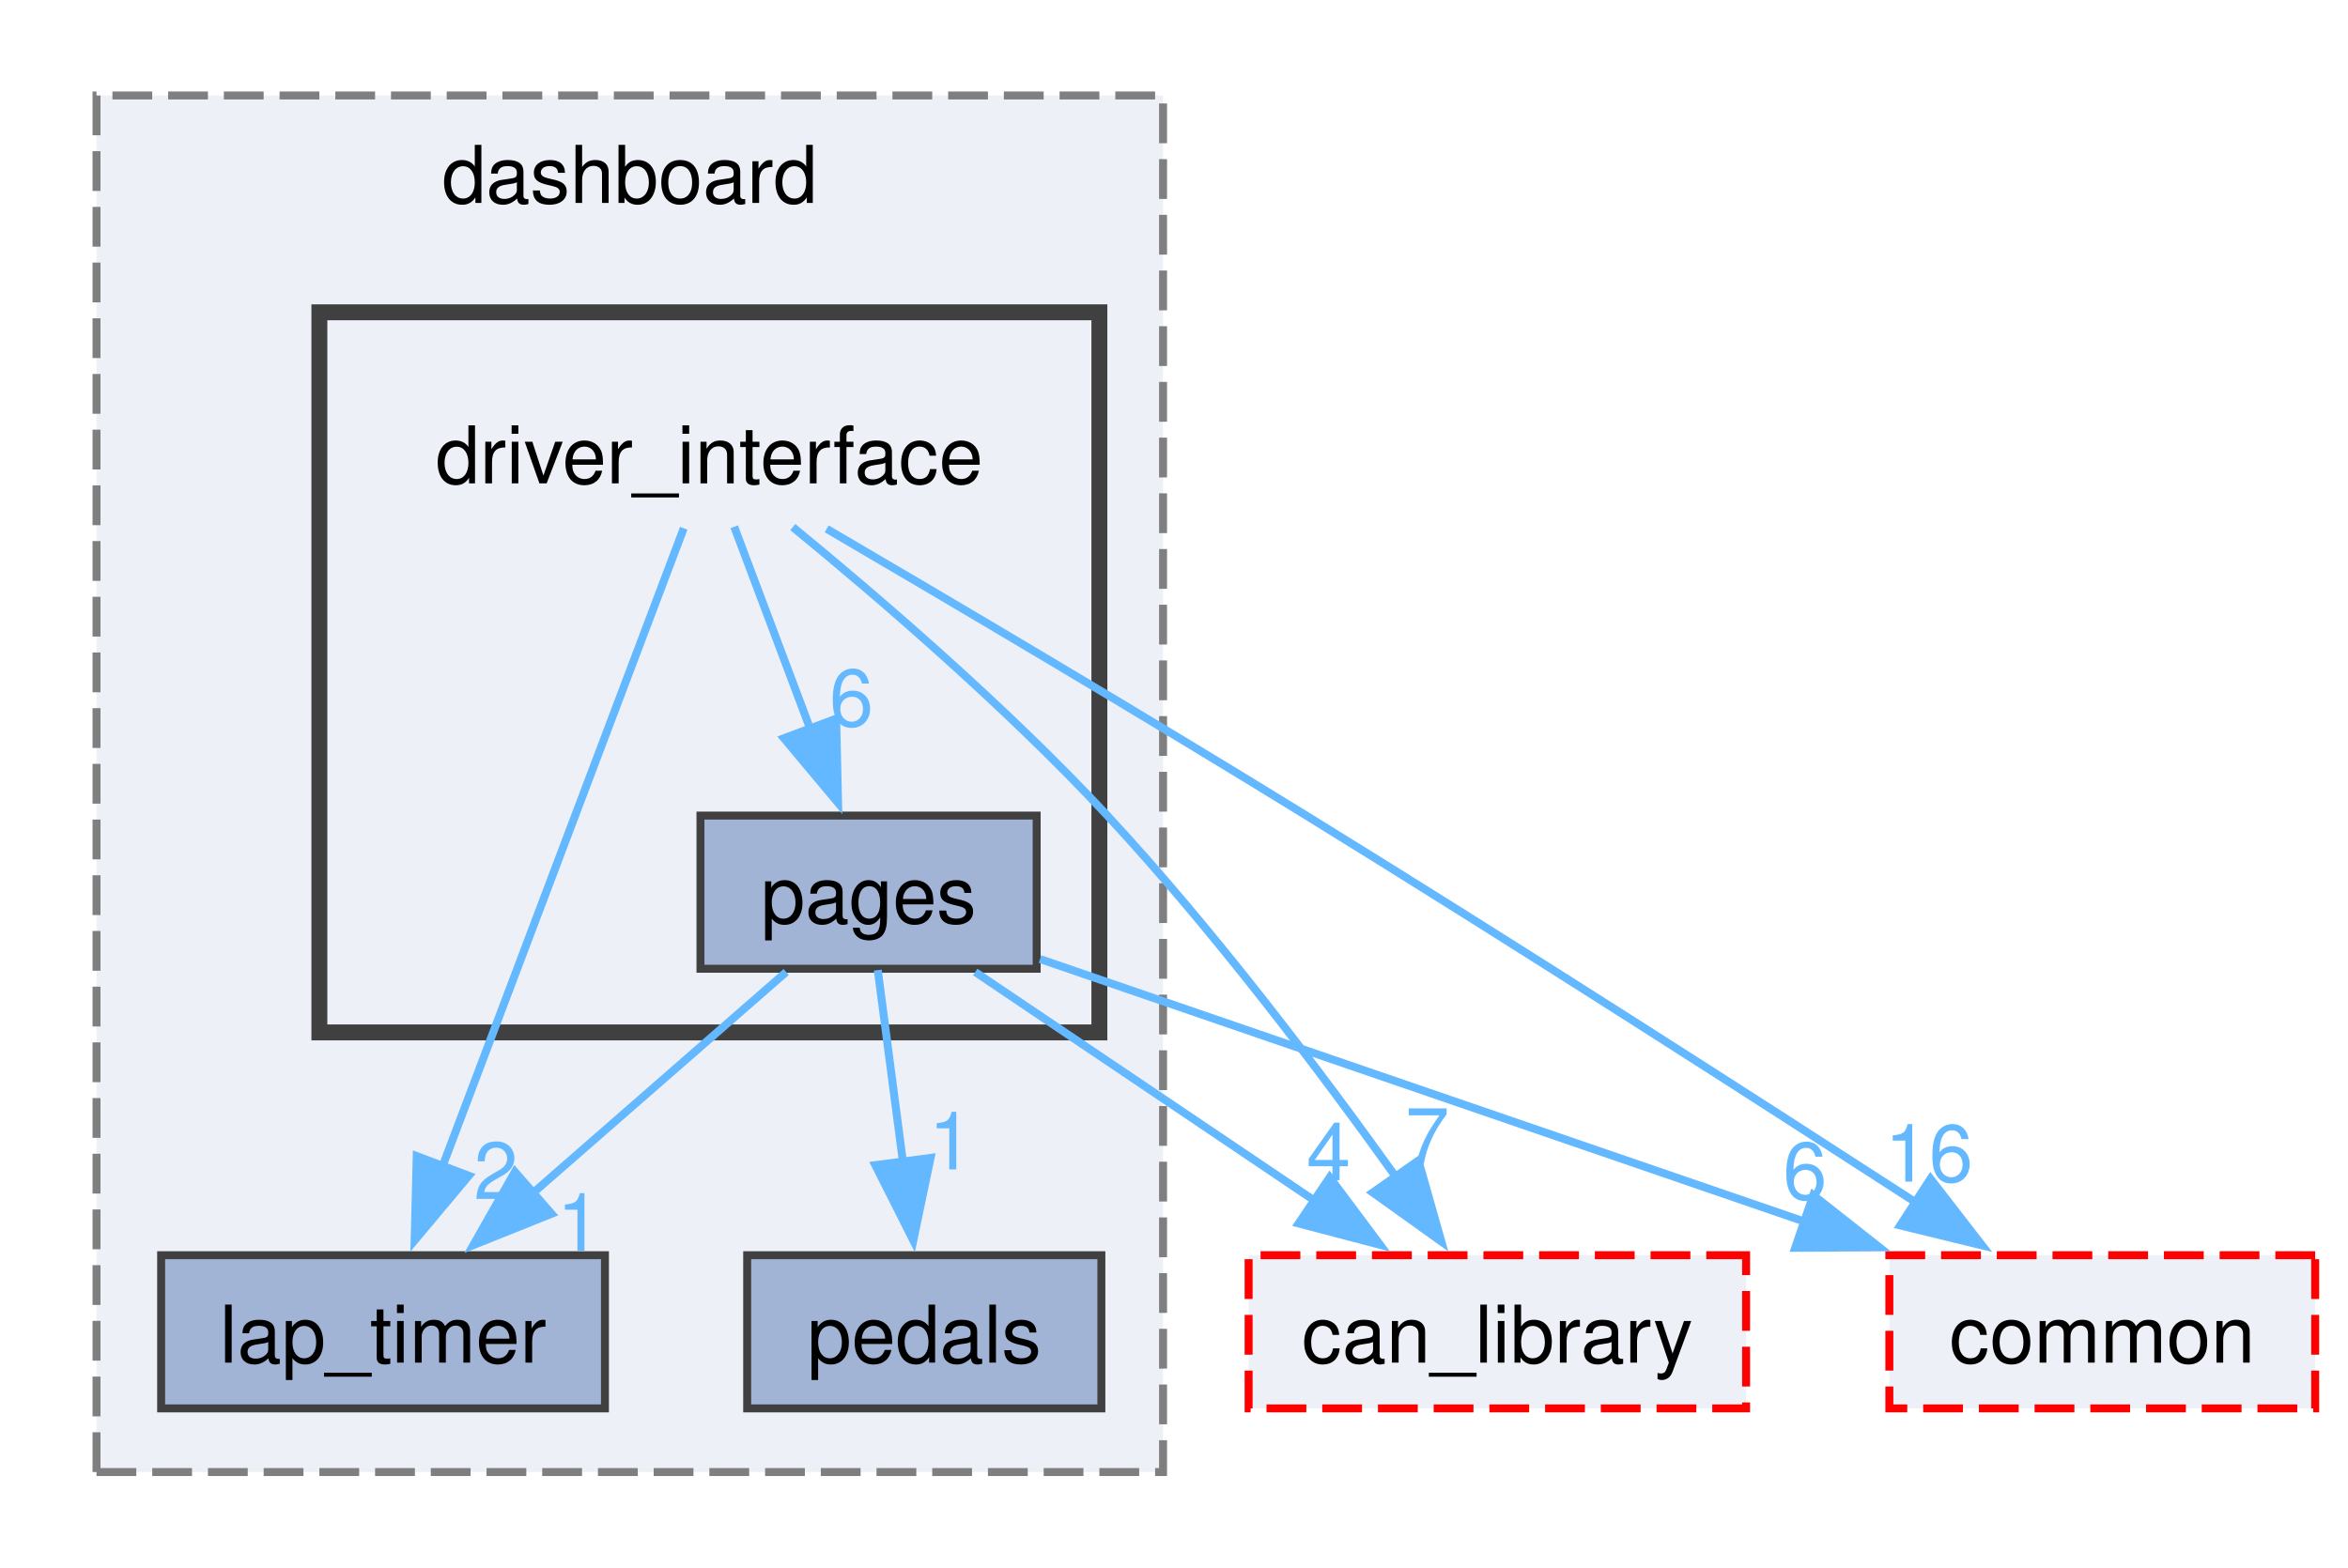
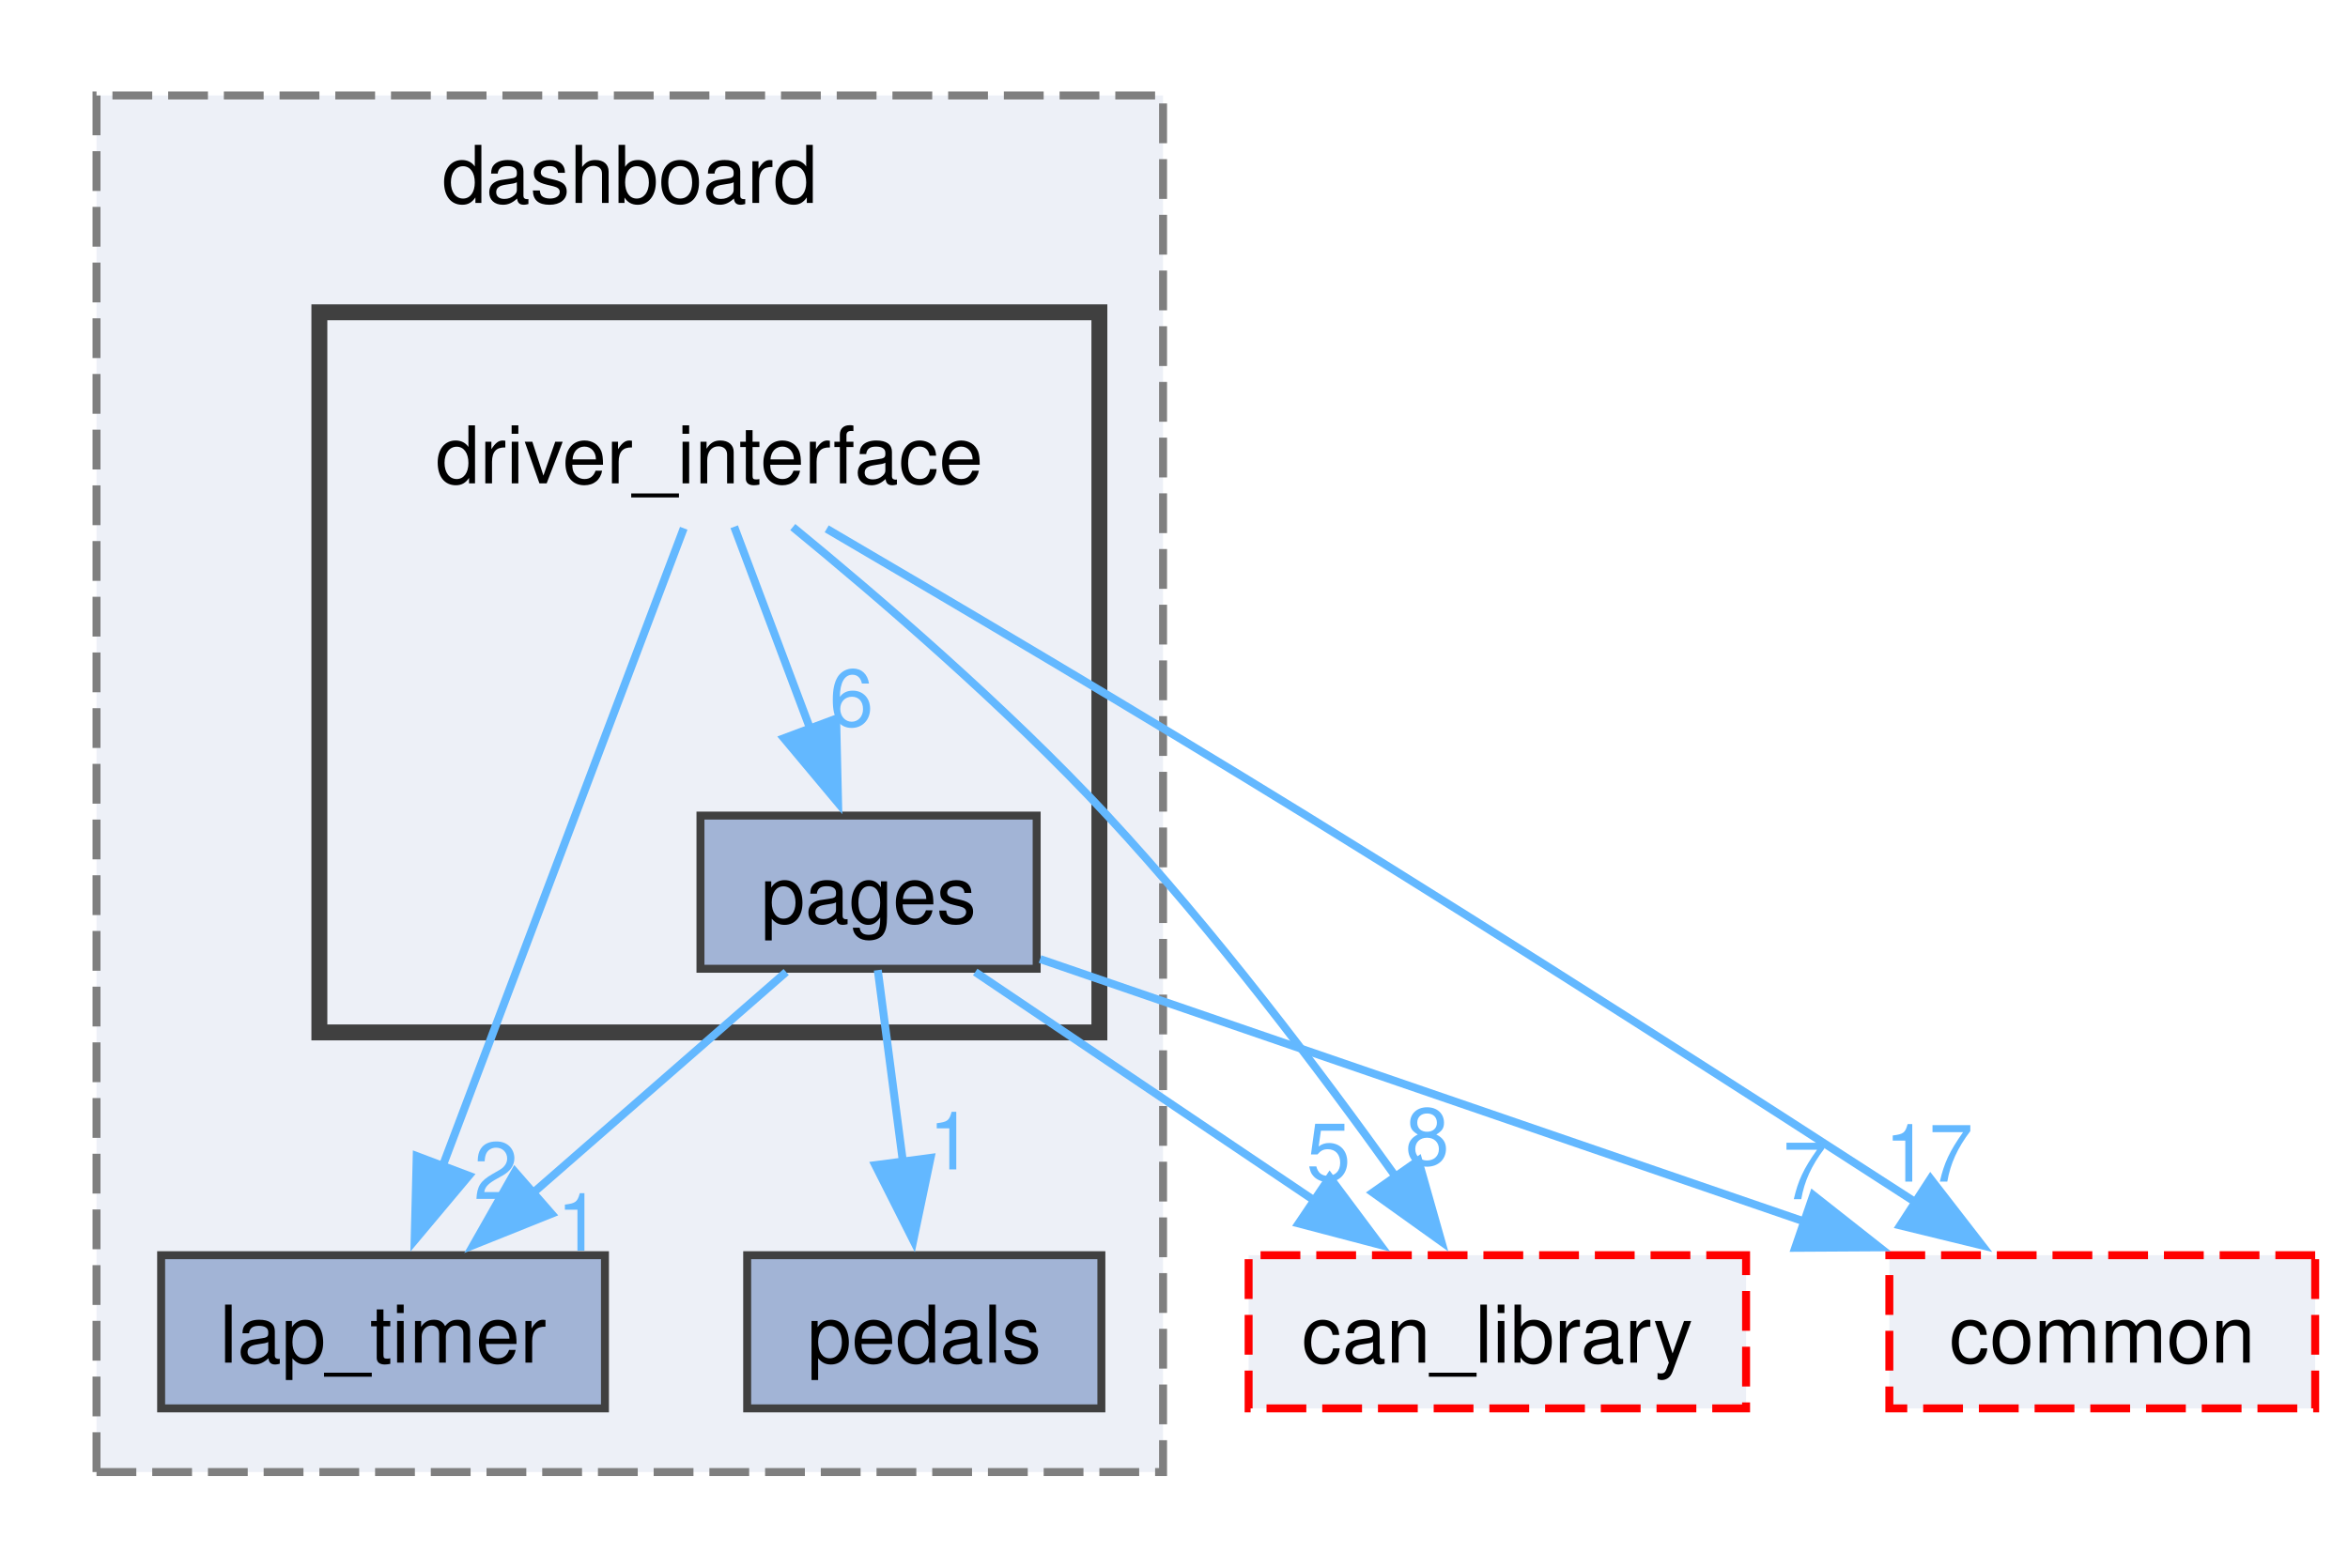
<svg xmlns="http://www.w3.org/2000/svg" xmlns:xlink="http://www.w3.org/1999/xlink" width="295pt" height="197pt" viewBox="0.00 0.00 294.75 197.00">
  <g id="graph0" class="graph" transform="scale(1 1) rotate(0) translate(4 193)">
    <g id="clust1" class="cluster">
      <g id="a_clust1">
        <a xlink:href="dir_bba12b9d08a3a1ad971f0427dd34efb0.html" target="_top" xlink:title="dashboard">
          <polygon fill="#edf0f7" stroke="#7f7f7f" stroke-dasharray="5,2" points="8,-8 8,-181 142,-181 142,-8 8,-8" />
          <text text-anchor="middle" x="75" y="-167.5" font-family="Helvetica,sans-Serif" font-size="10.00">dashboard</text>
        </a>
      </g>
    </g>
    <g id="clust2" class="cluster">
      <g id="a_clust2">
        <a xlink:href="dir_381f4c450cc4f191047d191323756178.html" target="_top">
          <polygon fill="#edf0f7" stroke="#404040" stroke-width="2" points="36,-63.25 36,-153.75 134,-153.75 134,-63.25 36,-63.25" />
        </a>
      </g>
    </g>
    <g id="node1" class="node">
      <g id="a_node1">
        <a xlink:href="dir_974ccbea2fa70dd0fd595356715c9ee5.html" target="_top" xlink:title="lap_timer">
          <polygon fill="#a2b4d6" stroke="#404040" points="71.88,-35.25 16.12,-35.25 16.12,-16 71.88,-16 71.88,-35.25" />
          <text text-anchor="middle" x="44" y="-21.75" font-family="Helvetica,sans-Serif" font-size="10.00">lap_timer</text>
        </a>
      </g>
    </g>
    <g id="node2" class="node">
      <g id="a_node2">
        <a xlink:href="dir_7dc9927817823bf4cb1a9ca06e8e9848.html" target="_top" xlink:title="pedals">
          <polygon fill="#a2b4d6" stroke="#404040" points="134.25,-35.25 89.75,-35.25 89.75,-16 134.25,-16 134.25,-35.25" />
          <text text-anchor="middle" x="112" y="-21.75" font-family="Helvetica,sans-Serif" font-size="10.00">pedals</text>
        </a>
      </g>
    </g>
    <g id="node3" class="node">
      <text text-anchor="middle" x="85" y="-132.25" font-family="Helvetica,sans-Serif" font-size="10.00">driver_interface</text>
    </g>
    <g id="edge3" class="edge">
      <g id="a_edge3">
        <a xlink:href="dir_000027_000042.html" target="_top">
          <path fill="none" stroke="#63b8ff" d="M81.78,-126.61C75.29,-109.43 60.47,-70.22 51.44,-46.33" />
          <polygon fill="#63b8ff" stroke="#63b8ff" points="54.78,-45.24 47.97,-37.12 48.23,-47.71 54.78,-45.24" />
        </a>
      </g>
      <g id="a_edge3-headlabel">
        <a xlink:href="dir_000027_000042.html" target="_top" xlink:title="2">
          <text text-anchor="middle" x="58.17" y="-42.31" font-family="Helvetica,sans-Serif" font-size="10.00" fill="#63b8ff">2</text>
        </a>
      </g>
    </g>
    <g id="node4" class="node">
      <g id="a_node4">
        <a xlink:href="dir_cb7c0b9d75ad8f2b5b1fa34c23b90c86.html" target="_top" xlink:title="pages">
          <polygon fill="#a2b4d6" stroke="#404040" points="126.12,-90.5 83.88,-90.5 83.88,-71.25 126.12,-71.25 126.12,-90.5" />
          <text text-anchor="middle" x="105" y="-77" font-family="Helvetica,sans-Serif" font-size="10.00">pages</text>
        </a>
      </g>
    </g>
    <g id="edge4" class="edge">
      <g id="a_edge4">
        <a xlink:href="dir_000027_000048.html" target="_top">
          <path fill="none" stroke="#63b8ff" d="M88.12,-126.8C90.69,-119.97 94.43,-110.02 97.74,-101.22" />
          <polygon fill="#63b8ff" stroke="#63b8ff" points="100.93,-102.68 101.17,-92.09 94.37,-100.22 100.93,-102.68" />
        </a>
      </g>
      <g id="a_edge4-headlabel">
        <a xlink:href="dir_000027_000048.html" target="_top" xlink:title="6">
          <text text-anchor="middle" x="102.85" y="-101.75" font-family="Helvetica,sans-Serif" font-size="10.00" fill="#63b8ff">6</text>
        </a>
      </g>
    </g>
    <g id="node5" class="node">
      <g id="a_node5">
        <a xlink:href="dir_23383892851dd1305915cb7b74af71f4.html" target="_top" xlink:title="can_library">
          <polygon fill="#edf0f7" stroke="red" stroke-dasharray="5,2" points="215.25,-35.25 152.75,-35.25 152.75,-16 215.25,-16 215.25,-35.25" />
          <text text-anchor="middle" x="184" y="-21.75" font-family="Helvetica,sans-Serif" font-size="10.00">can_library</text>
        </a>
      </g>
    </g>
    <g id="edge1" class="edge">
      <g id="a_edge1">
        <a xlink:href="dir_000027_000011.html" target="_top">
          <path fill="none" stroke="#63b8ff" d="M95.48,-126.76C105.97,-118.16 122.33,-104.14 135,-90.5 148.36,-76.11 161.81,-58.29 171.23,-45.12" />
          <polygon fill="#63b8ff" stroke="#63b8ff" points="174.08,-47.15 176.97,-36.96 168.35,-43.13 174.08,-47.15" />
        </a>
      </g>
      <g id="a_edge1-headlabel">
-         <a xlink:href="dir_000027_000011.html" target="_top" xlink:title="7">
-           <text text-anchor="middle" x="175.2" y="-46.61" font-family="Helvetica,sans-Serif" font-size="10.00" fill="#63b8ff">7</text>
+         <a xlink:href="dir_000027_000011.html" target="_top" xlink:title="8">
+           <text text-anchor="middle" x="175.2" y="-46.61" font-family="Helvetica,sans-Serif" font-size="10.00" fill="#63b8ff">8</text>
        </a>
      </g>
    </g>
    <g id="node6" class="node">
      <g id="a_node6">
        <a xlink:href="dir_5e269a536bf5351fb01f412fd1d14980.html" target="_top" xlink:title="common">
          <polygon fill="#edf0f7" stroke="red" stroke-dasharray="5,2" points="286.75,-35.25 233.25,-35.25 233.25,-16 286.75,-16 286.75,-35.25" />
          <text text-anchor="middle" x="260" y="-21.75" font-family="Helvetica,sans-Serif" font-size="10.00">common</text>
        </a>
      </g>
    </g>
    <g id="edge2" class="edge">
      <g id="a_edge2">
        <a xlink:href="dir_000027_000013.html" target="_top">
          <path fill="none" stroke="#63b8ff" d="M99.74,-126.54C114.93,-117.65 139.24,-103.3 160,-90.5 186.43,-74.2 216.4,-54.95 236.58,-41.88" />
          <polygon fill="#63b8ff" stroke="#63b8ff" points="238.42,-44.86 244.91,-36.48 234.61,-38.99 238.42,-44.86" />
        </a>
      </g>
      <g id="a_edge2-headlabel">
-         <a xlink:href="dir_000027_000013.html" target="_top" xlink:title="16">
-           <text text-anchor="middle" x="238.22" y="-44.5" font-family="Helvetica,sans-Serif" font-size="10.00" fill="#63b8ff">16</text>
+         <a xlink:href="dir_000027_000013.html" target="_top" xlink:title="17">
+           <text text-anchor="middle" x="238.22" y="-44.5" font-family="Helvetica,sans-Serif" font-size="10.00" fill="#63b8ff">17</text>
        </a>
      </g>
    </g>
    <g id="edge8" class="edge">
      <g id="a_edge8">
        <a xlink:href="dir_000048_000042.html" target="_top">
          <path fill="none" stroke="#63b8ff" d="M94.65,-70.84C85.92,-63.22 73.21,-52.12 62.7,-42.95" />
          <polygon fill="#63b8ff" stroke="#63b8ff" points="65.17,-40.46 55.34,-36.52 60.57,-45.73 65.17,-40.46" />
        </a>
      </g>
      <g id="a_edge8-headlabel">
        <a xlink:href="dir_000048_000042.html" target="_top" xlink:title="1">
          <text text-anchor="middle" x="68.61" y="-35.81" font-family="Helvetica,sans-Serif" font-size="10.00" fill="#63b8ff">1</text>
        </a>
      </g>
    </g>
    <g id="edge7" class="edge">
      <g id="a_edge7">
        <a xlink:href="dir_000048_000050.html" target="_top">
          <path fill="none" stroke="#63b8ff" d="M106.16,-71.08C107.02,-64.49 108.24,-55.21 109.34,-46.82" />
          <polygon fill="#63b8ff" stroke="#63b8ff" points="112.79,-47.48 110.62,-37.11 105.85,-46.57 112.79,-47.48" />
        </a>
      </g>
      <g id="a_edge7-headlabel">
        <a xlink:href="dir_000048_000050.html" target="_top" xlink:title="1">
          <text text-anchor="middle" x="115.33" y="-46.04" font-family="Helvetica,sans-Serif" font-size="10.00" fill="#63b8ff">1</text>
        </a>
      </g>
    </g>
    <g id="edge5" class="edge">
      <g id="a_edge5">
        <a xlink:href="dir_000048_000011.html" target="_top">
          <path fill="none" stroke="#63b8ff" d="M118.4,-70.84C130.09,-62.96 147.3,-51.36 161.16,-42.02" />
          <polygon fill="#63b8ff" stroke="#63b8ff" points="162.94,-45.04 169.28,-36.55 159.03,-39.24 162.94,-45.04" />
        </a>
      </g>
      <g id="a_edge5-headlabel">
-         <a xlink:href="dir_000048_000011.html" target="_top" xlink:title="4">
-           <text text-anchor="middle" x="162.8" y="-44.68" font-family="Helvetica,sans-Serif" font-size="10.00" fill="#63b8ff">4</text>
+         <a xlink:href="dir_000048_000011.html" target="_top" xlink:title="5">
+           <text text-anchor="middle" x="162.8" y="-44.68" font-family="Helvetica,sans-Serif" font-size="10.00" fill="#63b8ff">5</text>
        </a>
      </g>
    </g>
    <g id="edge6" class="edge">
      <g id="a_edge6">
        <a xlink:href="dir_000048_000013.html" target="_top">
          <path fill="none" stroke="#63b8ff" d="M126.55,-72.47C151.44,-63.92 192.83,-49.7 222.92,-39.36" />
          <polygon fill="#63b8ff" stroke="#63b8ff" points="223.69,-42.8 232.01,-36.24 221.42,-36.18 223.69,-42.8" />
        </a>
      </g>
      <g id="a_edge6-headlabel">
-         <a xlink:href="dir_000048_000013.html" target="_top" xlink:title="6">
-           <text text-anchor="middle" x="222.65" y="-42.29" font-family="Helvetica,sans-Serif" font-size="10.00" fill="#63b8ff">6</text>
+         <a xlink:href="dir_000048_000013.html" target="_top" xlink:title="7">
+           <text text-anchor="middle" x="222.65" y="-42.29" font-family="Helvetica,sans-Serif" font-size="10.00" fill="#63b8ff">7</text>
        </a>
      </g>
    </g>
  </g>
</svg>
